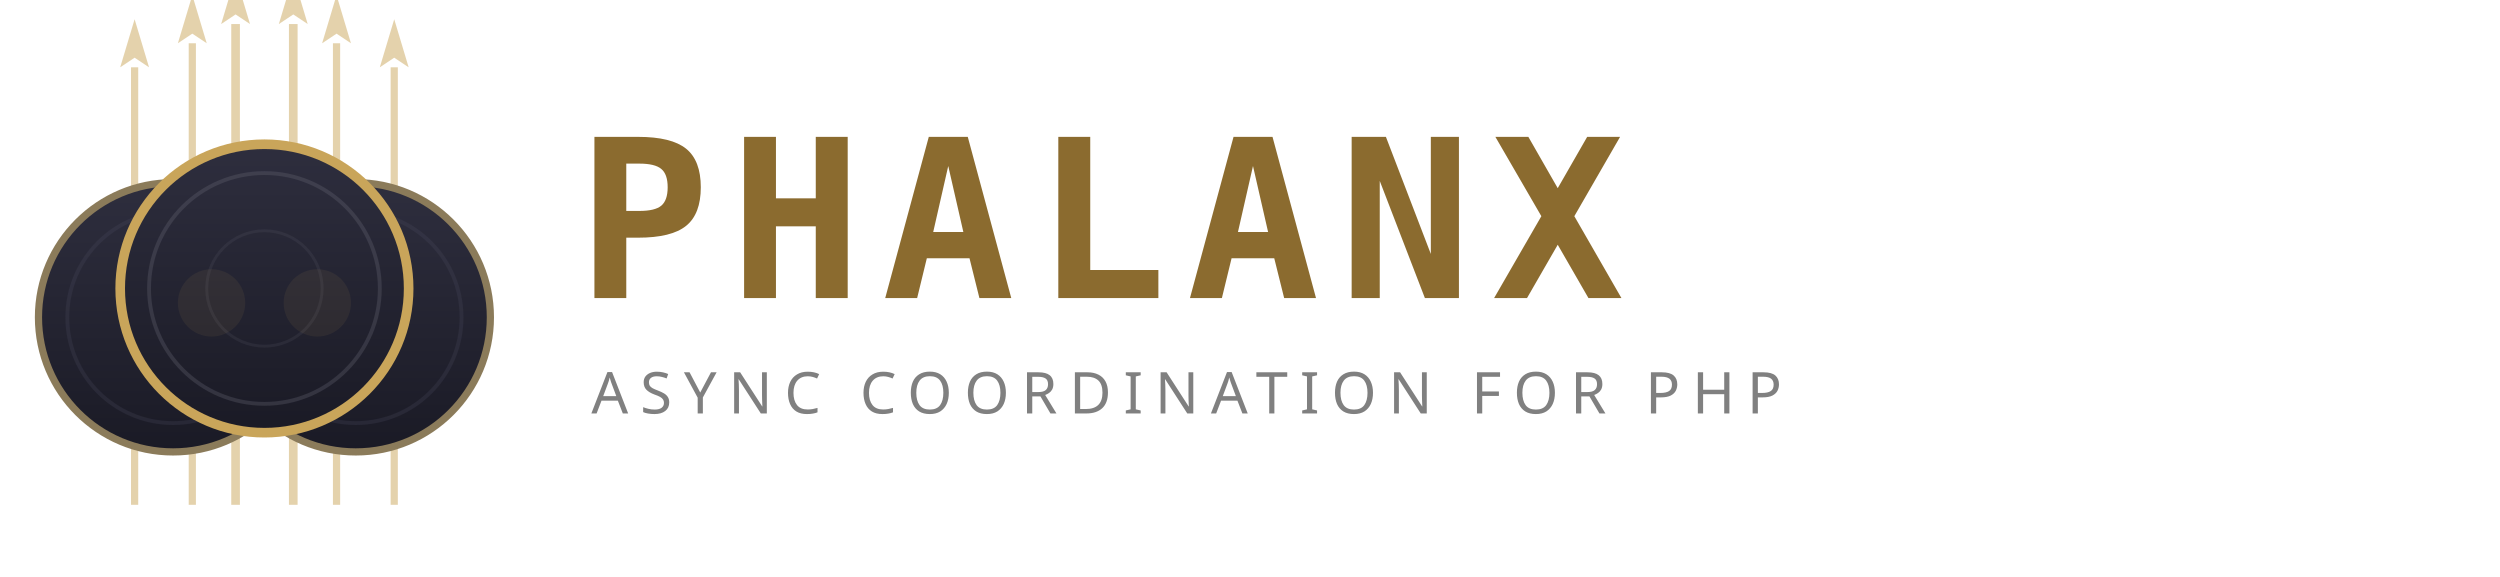
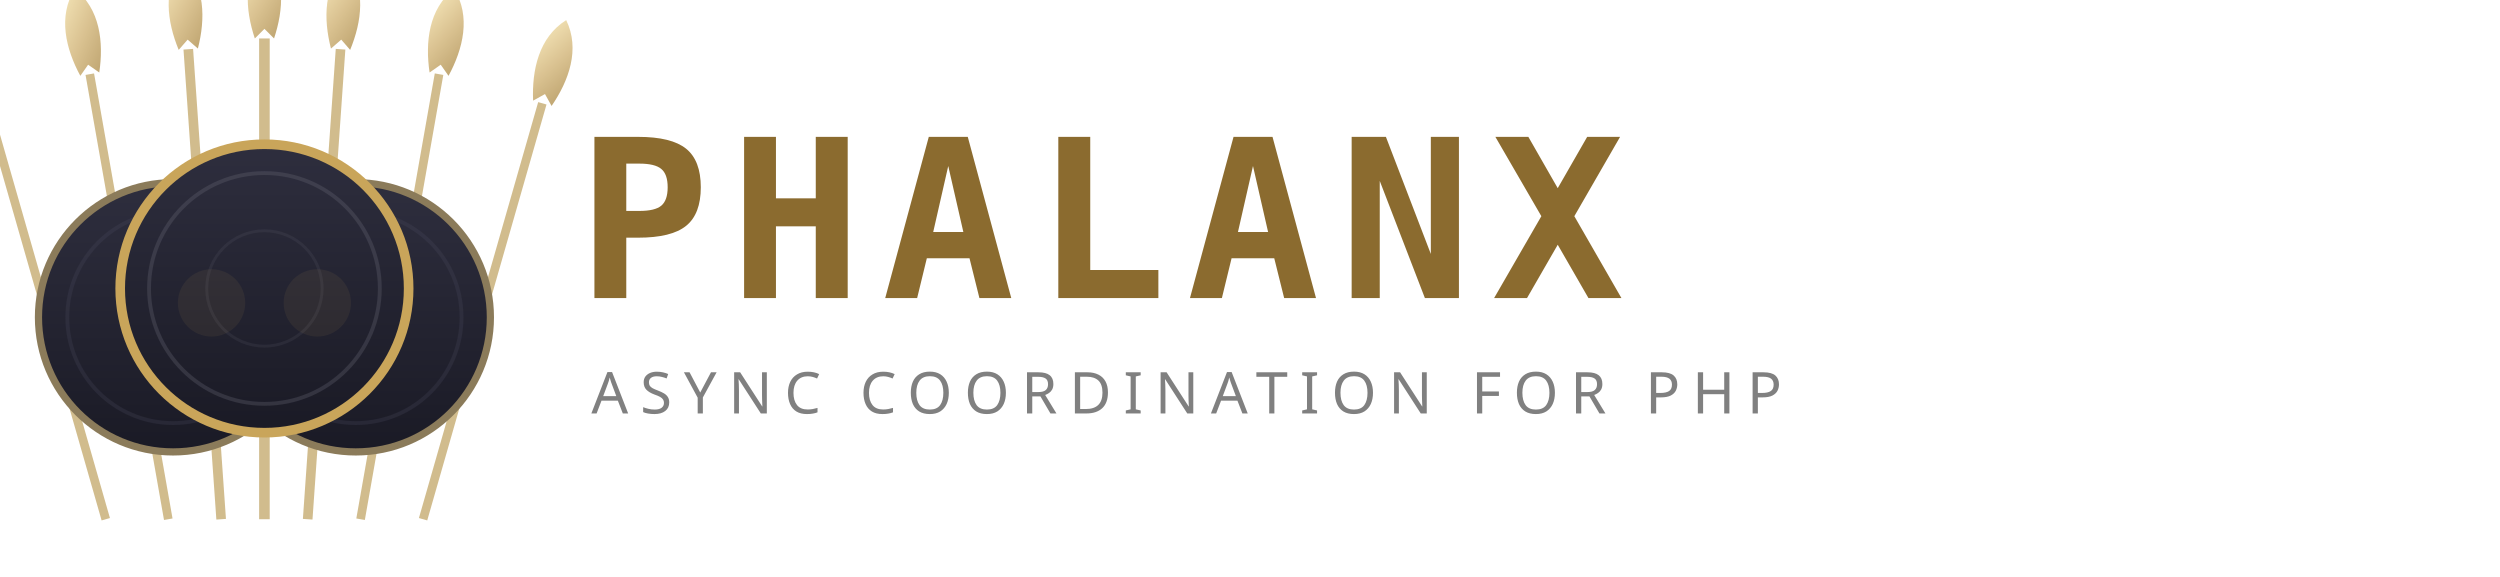
<svg xmlns="http://www.w3.org/2000/svg" viewBox="0 0 520 120">
  <defs>
    <linearGradient id="dark-shield" x1="0" y1="0" x2="0" y2="1">
      <stop offset="0%" stop-color="#2E2E3E" />
      <stop offset="100%" stop-color="#1A1A25" />
    </linearGradient>
    <linearGradient id="amber" x1="0.2" y1="0" x2="0.8" y2="1">
-       <stop offset="0%" stop-color="#E2C07C" />
+       <stop offset="0%" stop-color="#ECD48E" />
      <stop offset="50%" stop-color="#C9A55A" />
-       <stop offset="100%" stop-color="#A67C30" />
+       <stop offset="100%" stop-color="#A07828" />
    </linearGradient>
  </defs>
-   <g opacity="0.5">
-     <line x1="28" y1="14" x2="28" y2="105" stroke="#C9A55A" stroke-width="1.5" />
-     <path d="M 28 4 L 25 14 L 28 12 L 31 14 Z" fill="#C9A55A" />
-     <line x1="40" y1="9" x2="40" y2="105" stroke="#C9A55A" stroke-width="1.5" />
-     <path d="M 40 -1 L 37 9 L 40 7 L 43 9 Z" fill="#C9A55A" />
-     <line x1="49" y1="5" x2="49" y2="105" stroke="#C9A55A" stroke-width="1.8" />
-     <path d="M 49 -5 L 46 5 L 49 3 L 52 5 Z" fill="#C9A55A" />
-     <line x1="61" y1="5" x2="61" y2="105" stroke="#C9A55A" stroke-width="1.8" />
-     <path d="M 61 -5 L 58 5 L 61 3 L 64 5 Z" fill="#C9A55A" />
-     <line x1="70" y1="9" x2="70" y2="105" stroke="#C9A55A" stroke-width="1.5" />
-     <path d="M 70 -1 L 67 9 L 70 7 L 73 9 Z" fill="#C9A55A" />
-     <line x1="82" y1="14" x2="82" y2="105" stroke="#C9A55A" stroke-width="1.5" />
-     <path d="M 82 4 L 79 14 L 82 12 L 85 14 Z" fill="#C9A55A" />
+   <g opacity="0.65">
+     <g transform="rotate(-16, 22, 108)">
+       <line x1="22" y1="18" x2="22" y2="108" stroke="#B89850" stroke-width="1.8" />
+       <path d="M 22 0 C 17.5 5, 18 12, 20 18 L 22 16 L 24 18 C 26 12, 26.5 5, 22 0 Z" fill="url(#amber)" />
+     </g>
+     <g transform="rotate(-10, 35, 108)">
+       <line x1="35" y1="14" x2="35" y2="108" stroke="#B89850" stroke-width="1.8" />
+       <path d="M 35 -4 C 30.5 1, 31 8, 33 14 L 35 12 L 37 14 C 39 8, 39.5 1, 35 -4 Z" fill="url(#amber)" />
+     </g>
+     <g transform="rotate(-4, 46, 108)">
+       <line x1="46" y1="10" x2="46" y2="108" stroke="#B89850" stroke-width="2" />
+       <path d="M 46 -8 C 41.5 -3, 42 4, 44 10 L 46 8 L 48 10 C 50 4, 50.5 -3, 46 -8 Z" fill="url(#amber)" />
+     </g>
+     <line x1="55" y1="8" x2="55" y2="108" stroke="#B89850" stroke-width="2.2" />
+     <path d="M 55 -10 C 50.5 -5, 51 2, 53 8 L 55 6 L 57 8 C 59 2, 59.5 -5, 55 -10 Z" fill="url(#amber)" />
+     <g transform="rotate(4, 64, 108)">
+       <line x1="64" y1="10" x2="64" y2="108" stroke="#B89850" stroke-width="2" />
+       <path d="M 64 -8 C 59.5 -3, 60 4, 62 10 L 64 8 L 66 10 C 68 4, 68.5 -3, 64 -8 Z" fill="url(#amber)" />
+     </g>
+     <g transform="rotate(10, 75, 108)">
+       <line x1="75" y1="14" x2="75" y2="108" stroke="#B89850" stroke-width="1.8" />
+       <path d="M 75 -4 C 70.5 1, 71 8, 73 14 L 75 12 L 77 14 C 79 8, 79.5 1, 75 -4 Z" fill="url(#amber)" />
+     </g>
+     <g transform="rotate(16, 88, 108)">
+       <line x1="88" y1="18" x2="88" y2="108" stroke="#B89850" stroke-width="1.8" />
+       <path d="M 88 0 C 83.5 5, 84 12, 86 18 L 88 16 L 90 18 C 92 12, 92.5 5, 88 0 Z" fill="url(#amber)" />
+     </g>
  </g>
  <circle cx="36" cy="66" r="28" fill="url(#dark-shield)" stroke="#8B7B5A" stroke-width="1.5" />
  <circle cx="36" cy="66" r="22" fill="none" stroke="#4A4A5E" stroke-width="0.8" opacity="0.25" />
  <circle cx="74" cy="66" r="28" fill="url(#dark-shield)" stroke="#8B7B5A" stroke-width="1.5" />
  <circle cx="74" cy="66" r="22" fill="none" stroke="#4A4A5E" stroke-width="0.8" opacity="0.25" />
  <circle cx="55" cy="60" r="30" fill="url(#dark-shield)" stroke="#C9A55A" stroke-width="2" />
  <circle cx="55" cy="60" r="24" fill="none" stroke="#6A6A78" stroke-width="0.8" opacity="0.3" />
  <circle cx="55" cy="60" r="12" fill="none" stroke="#6A6A78" stroke-width="0.6" opacity="0.15" />
  <circle cx="44" cy="63" r="7" fill="#C9A55A" opacity="0.08" />
  <circle cx="66" cy="63" r="7" fill="#C9A55A" opacity="0.08" />
  <text x="120" y="62" font-family="monospace" font-size="46" font-weight="bold" fill="#8B6B2F" letter-spacing="4">PHALANX</text>
  <text x="123" y="86" font-family="sans-serif" font-size="12" fill="#808080" letter-spacing="2.5">ASYNC COORDINATION FOR PHP</text>
</svg>
